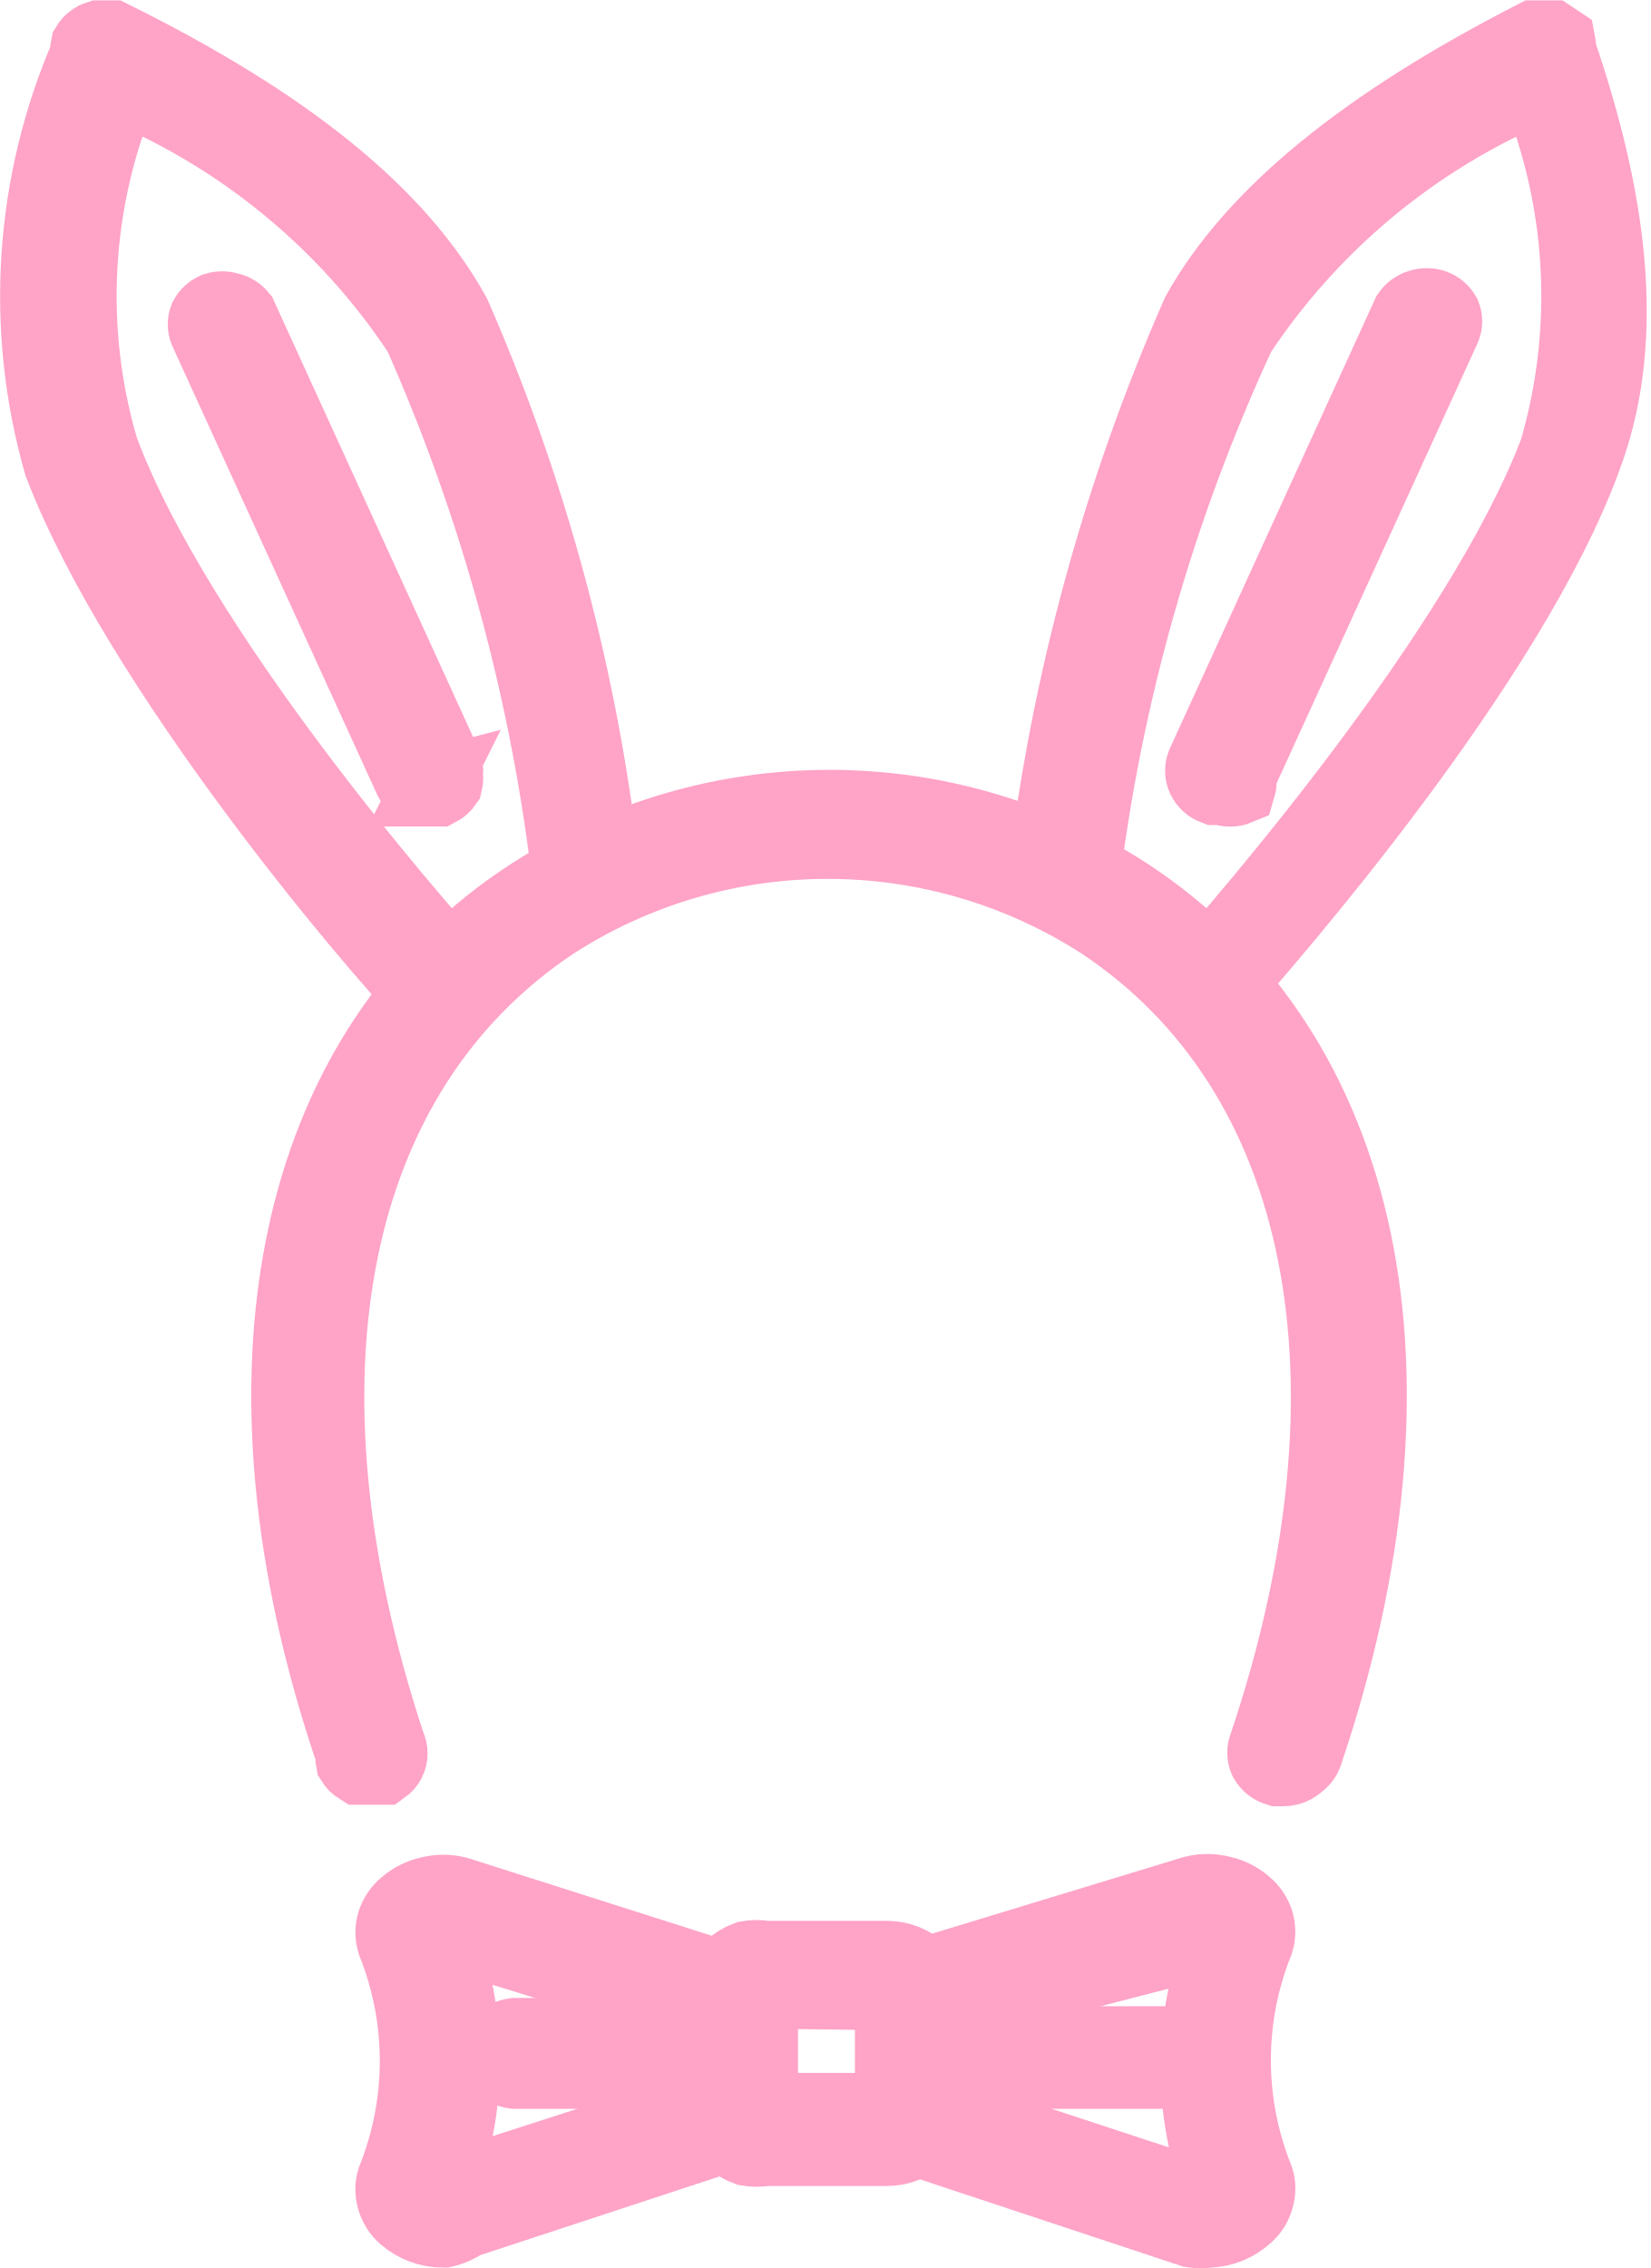
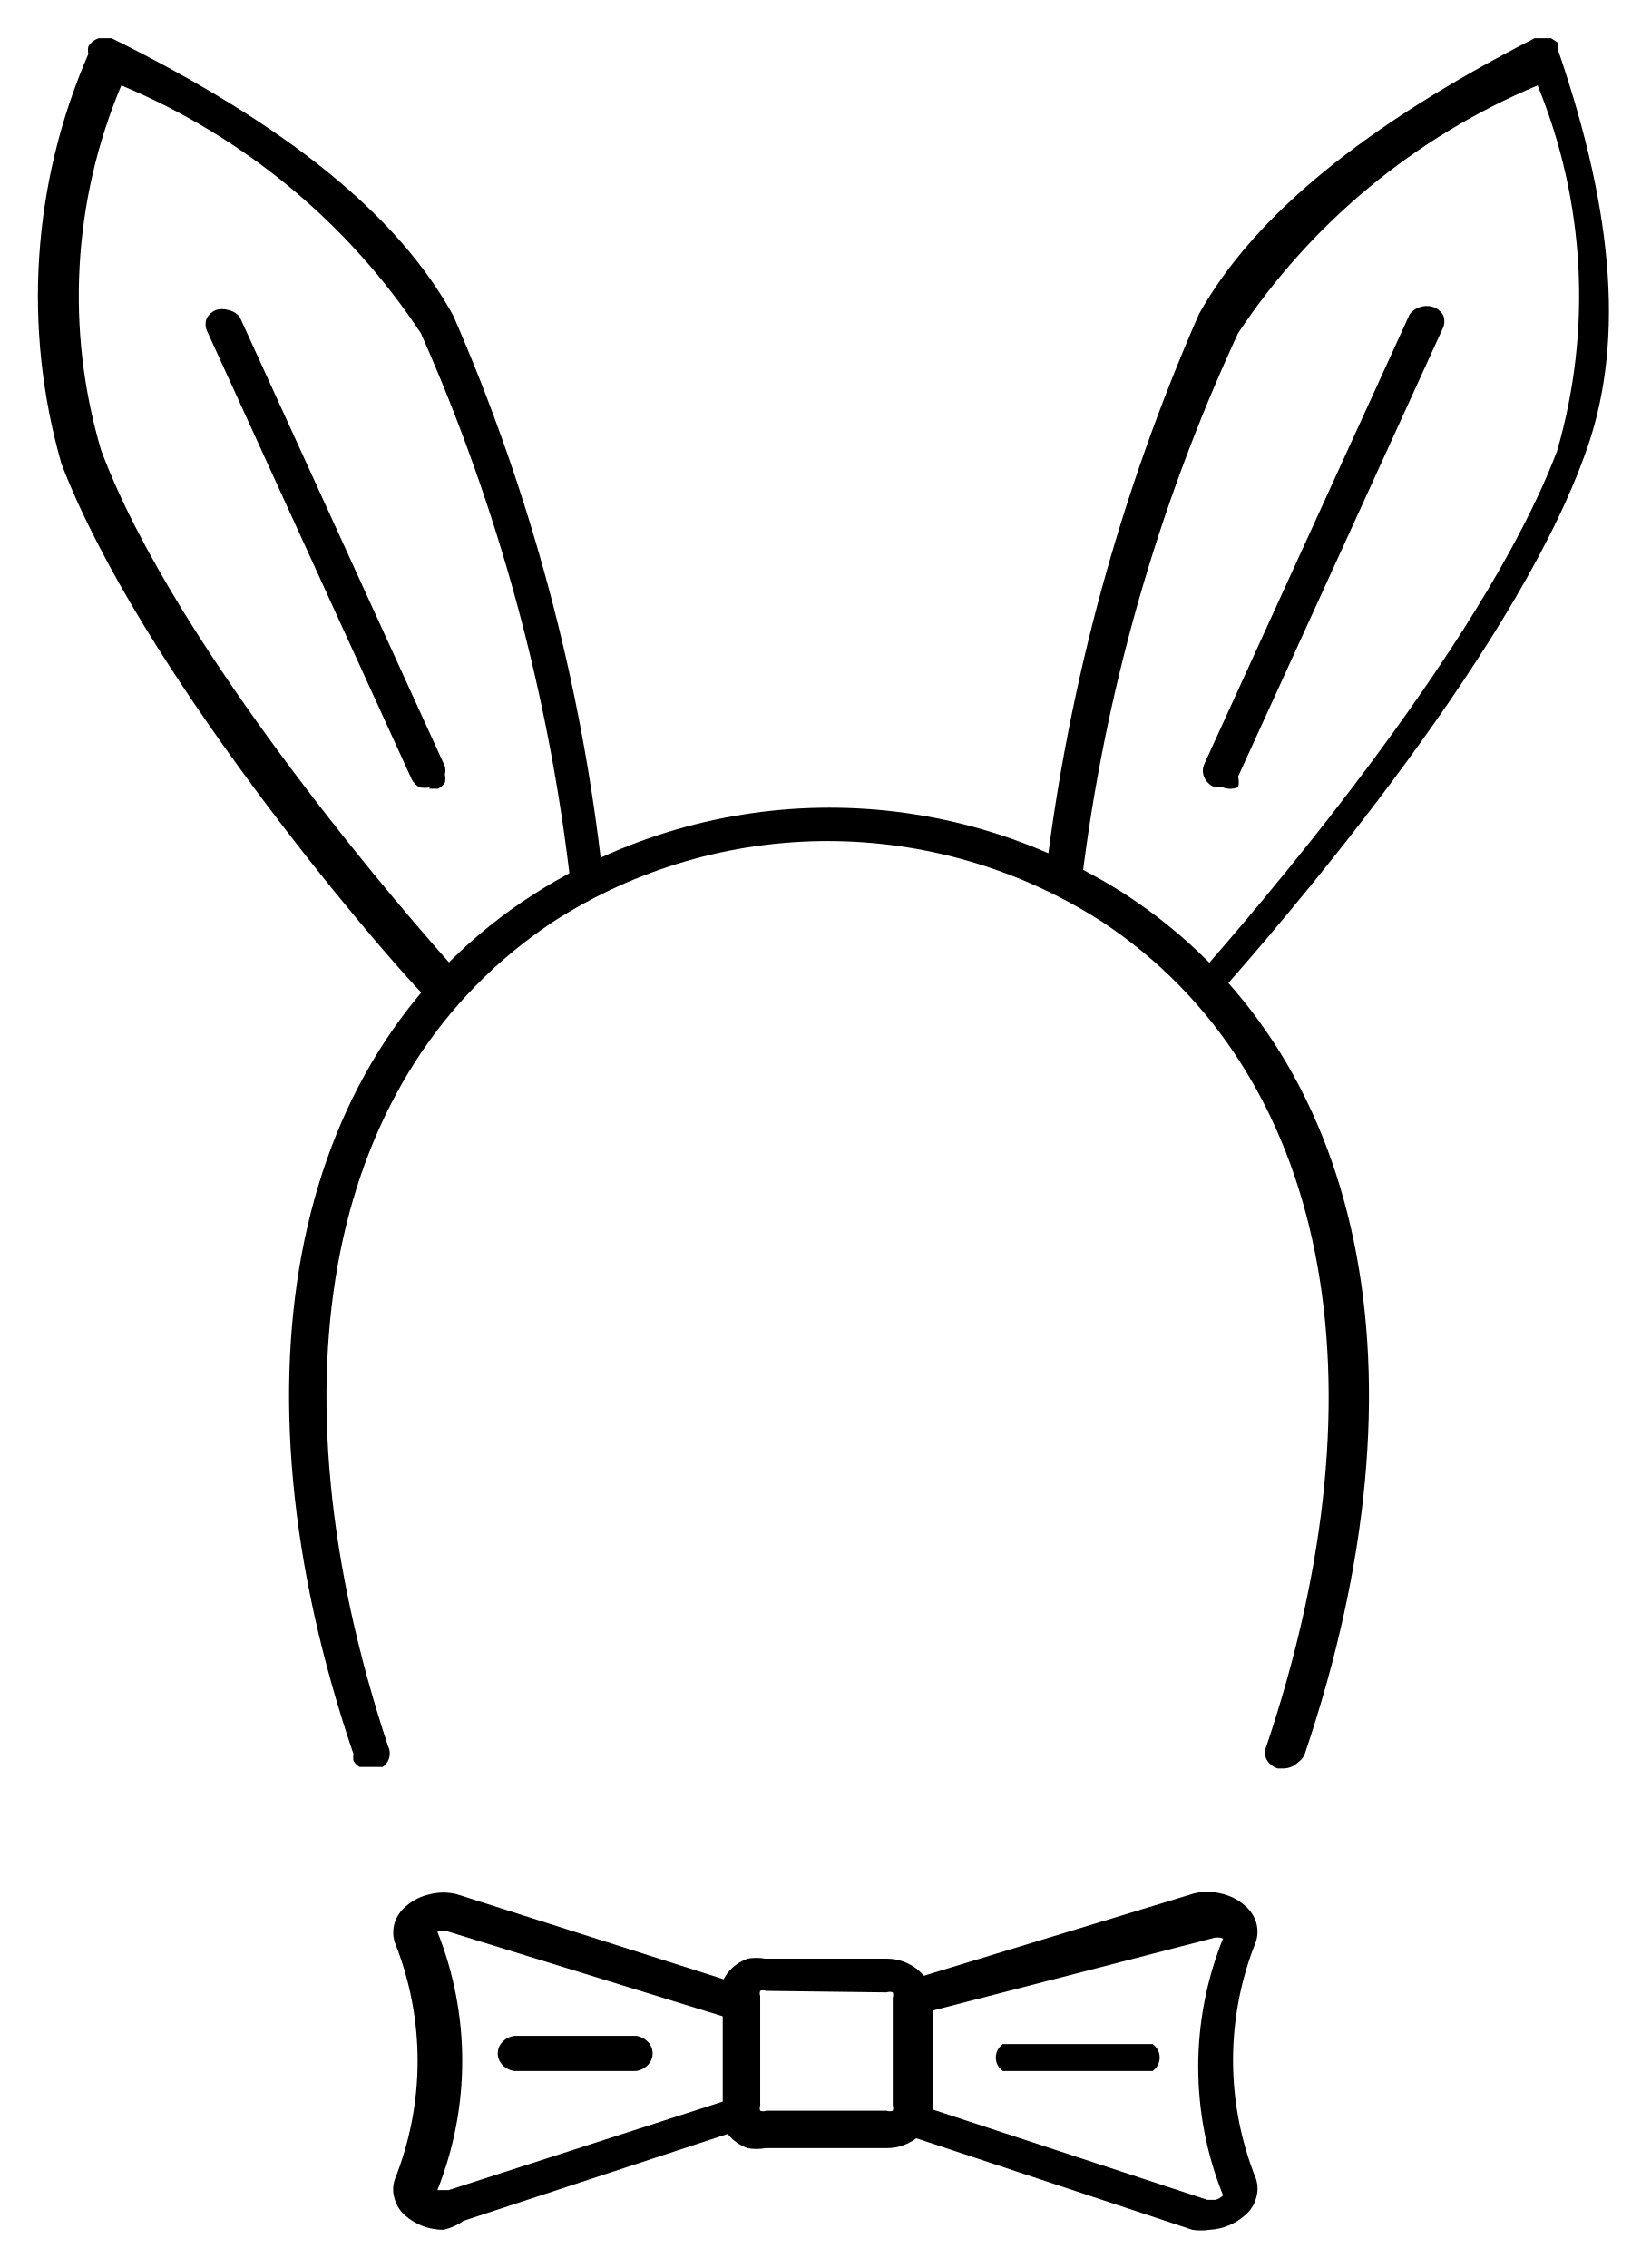
- <svg xmlns="http://www.w3.org/2000/svg" xmlns:xlink="http://www.w3.org/1999/xlink" id="Layer_1" data-name="Layer 1" viewBox="0 0 22.04 30.28">
-   <defs>
-     <style>.cls-1,.cls-10,.cls-2,.cls-3,.cls-4,.cls-5,.cls-6,.cls-7,.cls-8,.cls-9{stroke:#ffa3c7;stroke-width:1.01px}.cls-1{fill:url(#linear-gradient)}.cls-2{fill:url(#linear-gradient-2)}.cls-3{fill:url(#linear-gradient-3)}.cls-4{fill:url(#linear-gradient-4)}.cls-5{fill:url(#linear-gradient-5)}.cls-6{fill:url(#linear-gradient-6)}.cls-7{fill:url(#linear-gradient-7)}.cls-8{fill:url(#linear-gradient-8)}.cls-9{fill:url(#linear-gradient-9)}.cls-10{fill:url(#linear-gradient-10)}</style>
-     <linearGradient id="linear-gradient" x1="17.33" y1="43.04" x2="18.9" y2="9.26" gradientTransform="translate(-.5 -14.5)" gradientUnits="userSpaceOnUse">
-       <stop offset="0" stop-color="#0170ca" />
-       <stop offset=".98" stop-color="#ec449a" />
-     </linearGradient>
-     <linearGradient id="linear-gradient-2" x1="-42.48" y1="571.91" x2="16.99" y2="-119.34" xlink:href="#linear-gradient" />
-     <linearGradient id="linear-gradient-3" x1="-13.41" y1="584.03" x2="18.06" y2="-109.58" xlink:href="#linear-gradient" />
-     <linearGradient id="linear-gradient-4" x1="6.48" y1="152.74" x2="12.85" y2="13.53" xlink:href="#linear-gradient" />
-     <linearGradient id="linear-gradient-5" x1="5.83" y1="234.89" x2="17.2" y2="-7.31" xlink:href="#linear-gradient" />
-     <linearGradient id="linear-gradient-6" x1="-.94" y1="235.43" x2="10.51" y2="-7.45" xlink:href="#linear-gradient" />
-     <linearGradient id="linear-gradient-7" x1="-23.45" y1="298.15" x2="12.11" y2="-48.9" xlink:href="#linear-gradient" />
-     <linearGradient id="linear-gradient-8" x1="-9.9" y1="297.62" x2="25.36" y2="-48.75" xlink:href="#linear-gradient" />
-     <linearGradient id="linear-gradient-9" x1="7.96" y1="62.13" x2="8.25" y2="36.73" xlink:href="#linear-gradient" />
-     <linearGradient id="linear-gradient-10" x1="14.7" y1="62.41" x2="14.98" y2="36.66" xlink:href="#linear-gradient" />
-   </defs>
-   <path class="cls-1" d="M16.23 13.36a.28.28 0 0 1-.13 0 .25.25 0 0 1-.09-.1.22.22 0 0 1 0-.13.23.23 0 0 1 0-.12c.62-.7 3.78-4.33 4.79-7a7.41 7.41 0 0 0-.26-4.88 8.94 8.94 0 0 0-4 3.31 24.46 24.46 0 0 0-2.09 7.34.22.22 0 0 1 0 .09l-.07.07h-.19a.27.27 0 0 1-.17-.09.22.22 0 0 1-.05-.17 26.57 26.57 0 0 1 2.05-7.5c.74-1.32 2.22-2.52 4.48-3.68h.22l.09.06a.23.23 0 0 1 0 .09c.77 2.24.89 4 .35 5.44-1 2.75-4.23 6.44-4.86 7.15l-.07.07z" transform="translate(-.01 .01)" />
-   <path class="cls-2" d="M5.89 13.36h-.11l-.09-.06C5 12.59 1.87 8.9.83 6.18A8.11 8.11 0 0 1 1.19.71a.22.22 0 0 1 0-.1.25.25 0 0 1 .14-.11h.17c2.34 1.16 3.82 2.36 4.56 3.7a25.73 25.73 0 0 1 2 7.5.22.22 0 0 1-.05.17.27.27 0 0 1-.17.09H7.7l-.07-.07a.22.22 0 0 1 0-.09 25.2 25.2 0 0 0-2-7.36 8.91 8.91 0 0 0-4-3.31A7.25 7.25 0 0 0 1.36 6c1 2.68 4.15 6.3 4.79 7a.23.23 0 0 1 .05.12.22.22 0 0 1 0 .13.25.25 0 0 1-.09.1.28.28 0 0 1-.13 0z" transform="translate(-.01 .01)" />
-   <path class="cls-3" d="M17.15 23.6h-.08a.26.26 0 0 1-.15-.12.22.22 0 0 1 0-.18c1.64-4.88.82-9-2.19-11a6.77 6.77 0 0 0-7.34 0c-3 2-3.83 6.07-2.2 11a.22.22 0 0 1 0 .2.24.24 0 0 1-.07.08h-.31a.25.25 0 0 1-.08-.08.23.23 0 0 1 0-.09C3 18.33 3.92 14 7.12 11.94a7.32 7.32 0 0 1 7.93 0c3.2 2.1 4.1 6.39 2.38 11.47a.24.24 0 0 1-.09.11.28.28 0 0 1-.19.08z" transform="translate(-.01 .01)" />
-   <path class="cls-4" d="M11.85 28.67h-1.62a.67.67 0 0 1-.24 0 .63.63 0 0 1-.2-.12.57.57 0 0 1-.13-.18.53.53 0 0 1 0-.22v-1.49a.53.53 0 0 1 0-.22.57.57 0 0 1 .13-.18.63.63 0 0 1 .2-.12.67.67 0 0 1 .24 0h1.62a.65.65 0 0 1 .44.17.55.55 0 0 1 .18.4v1.39a.55.55 0 0 1-.18.4.65.65 0 0 1-.44.17zm-1.61-2.1a.11.11 0 0 0-.08 0 .1.1 0 0 0 0 .07v1.46a.1.1 0 0 0 0 .07.11.11 0 0 0 .08 0h1.61a.11.11 0 0 0 .08 0 .1.1 0 0 0 0-.07v-1.44a.1.1 0 0 0 0-.07.11.11 0 0 0-.08 0z" transform="translate(-.01 .01)" />
-   <path class="cls-5" d="M16.16 29.76a.74.74 0 0 1-.23 0l-3.8-1.26H12v-.07a.22.22 0 0 1 0-.18.23.23 0 0 1 .05-.08l.08-.06h.2l3.8 1.25h.11a.22.22 0 0 0 .1-.06 4.6 4.6 0 0 1 0-3.43.22.22 0 0 0-.15 0l-3.87 1a.28.28 0 0 1-.2 0 .24.24 0 0 1-.13-.14.22.22 0 0 1 0-.18.25.25 0 0 1 .15-.12l3.81-1.16a.74.74 0 0 1 .36 0 .71.71 0 0 1 .32.16.48.48 0 0 1 .15.22.44.44 0 0 1 0 .26 4.25 4.25 0 0 0 0 3.17.42.42 0 0 1 0 .26.45.45 0 0 1-.14.22.77.77 0 0 1-.48.2z" transform="translate(-.01 .01)" />
-   <path class="cls-6" d="M5.93 29.76a.77.77 0 0 1-.51-.19.45.45 0 0 1-.14-.22.42.42 0 0 1 0-.26 4.26 4.26 0 0 0 0-3.17.44.44 0 0 1 0-.26.48.48 0 0 1 .15-.22.71.71 0 0 1 .32-.16.74.74 0 0 1 .36 0l3.83 1.22a.25.25 0 0 1 .15.12.22.22 0 0 1 0 .18.24.24 0 0 1-.13.14.28.28 0 0 1-.2 0L6 25.78a.22.22 0 0 0-.15 0 4.65 4.65 0 0 1 0 3.45H6L9.81 28H10l.08.06a.23.23 0 0 1 .05.08.22.22 0 0 1 0 .09.22.22 0 0 1 0 .09l-.06.07H10l-3.8 1.25a.75.75 0 0 1-.27.12z" transform="translate(-.01 .01)" />
-   <path class="cls-7" d="M5.75 10.5a.28.28 0 0 1-.14 0 .24.24 0 0 1-.1-.1l-2.74-6a.22.22 0 0 1 0-.16.25.25 0 0 1 .12-.11.28.28 0 0 1 .17 0 .26.26 0 0 1 .15.09l2.74 6a.22.22 0 0 1 0 .11.23.23 0 0 1 0 .11.25.25 0 0 1-.09.08h-.12z" transform="translate(-.01 .01)" />
-   <path class="cls-8" d="M16.33 10.5h-.1a.25.25 0 0 1-.14-.13.22.22 0 0 1 0-.18l2.74-6a.26.26 0 0 1 .14-.1.28.28 0 0 1 .18 0 .25.25 0 0 1 .13.11.22.22 0 0 1 0 .16l-2.74 6a.24.24 0 0 1 0 .14.27.27 0 0 1-.21 0z" transform="translate(-.01 .01)" />
-   <path class="cls-9" d="M8.5 27.64H6.88a.27.27 0 0 1-.16-.08.22.22 0 0 1 0-.31.27.27 0 0 1 .16-.08H8.5a.27.27 0 0 1 .16.08.22.22 0 0 1 0 .31.27.27 0 0 1-.16.08z" transform="translate(-.01 .01)" />
-   <path class="cls-10" d="M13.6 27.64h-.2a.24.24 0 0 1-.07-.08.22.22 0 0 1 0-.2.24.24 0 0 1 .07-.08h2a.24.24 0 0 1 .07.08.22.22 0 0 1 0 .2.24.24 0 0 1-.07.08h-1.8z" transform="translate(-.01 .01)" />
+ <svg xmlns="http://www.w3.org/2000/svg" data-name="Layer 1" viewBox="0 0 22.04 30.28">
+   <path class="cls-1" d="M16.22 13.37a.28.28 0 0 1-.13 0 .25.25 0 0 1-.09-.1.22.22 0 0 1 0-.13.23.23 0 0 1 0-.12c.62-.7 3.78-4.33 4.79-7a7.41 7.41 0 0 0-.26-4.88 8.94 8.94 0 0 0-4 3.31 24.46 24.46 0 0 0-2.09 7.34.22.22 0 0 1 0 .09l-.07.07h-.19a.27.27 0 0 1-.17-.09.22.22 0 0 1-.05-.17 26.57 26.57 0 0 1 2.05-7.5c.74-1.32 2.22-2.52 4.48-3.68h.22l.09.06a.23.23 0 0 1 0 .09c.77 2.24.89 4 .35 5.44-1 2.75-4.23 6.44-4.86 7.15l-.07.07z" />
+   <path class="cls-2" d="M5.88 13.37h-.11l-.09-.06c-.69-.71-3.82-4.4-4.86-7.12A8.11 8.11 0 0 1 1.18.72a.22.22 0 0 1 0-.1.25.25 0 0 1 .14-.11h.17c2.34 1.16 3.82 2.36 4.56 3.7a25.73 25.73 0 0 1 2 7.5.22.22 0 0 1-.05.17.27.27 0 0 1-.17.09h-.14l-.07-.07a.22.22 0 0 1 0-.09 25.2 25.2 0 0 0-2-7.36 8.91 8.91 0 0 0-4-3.31 7.25 7.25 0 0 0-.27 4.87c1 2.68 4.15 6.3 4.79 7a.23.23 0 0 1 .05.12.22.22 0 0 1 0 .13.25.25 0 0 1-.09.1.28.28 0 0 1-.13 0z" />
+   <path class="cls-3" d="M17.14 23.61h-.08a.26.26 0 0 1-.15-.12.22.22 0 0 1 0-.18c1.64-4.88.82-9-2.19-11a6.77 6.77 0 0 0-7.34 0c-3 2-3.83 6.07-2.2 11a.22.22 0 0 1 0 .2.24.24 0 0 1-.07.08H4.8a.25.25 0 0 1-.08-.08.23.23 0 0 1 0-.09c-1.73-5.08-.81-9.41 2.39-11.47a7.32 7.32 0 0 1 7.93 0c3.2 2.1 4.1 6.39 2.38 11.47a.24.24 0 0 1-.09.11.28.28 0 0 1-.19.08z" />
+   <path class="cls-4" d="M11.84 28.68h-1.62a.67.67 0 0 1-.24 0 .63.63 0 0 1-.2-.12.57.57 0 0 1-.13-.18.53.53 0 0 1 0-.22v-1.49a.53.53 0 0 1 0-.22.57.57 0 0 1 .13-.18.63.63 0 0 1 .2-.12.67.67 0 0 1 .24 0h1.62a.65.65 0 0 1 .44.17.55.55 0 0 1 .18.4v1.39a.55.55 0 0 1-.18.4.65.65 0 0 1-.44.17zm-1.61-2.1a.11.11 0 0 0-.08 0 .1.1 0 0 0 0 .07v1.46a.1.1 0 0 0 0 .07.11.11 0 0 0 .08 0h1.61a.11.11 0 0 0 .08 0 .1.1 0 0 0 0-.07v-1.44a.1.1 0 0 0 0-.07.11.11 0 0 0-.08 0z" />
+   <path class="cls-5" d="M16.15 29.77a.74.74 0 0 1-.23 0l-3.8-1.26h-.13v-.07a.22.22 0 0 1 0-.18.23.23 0 0 1 .05-.08l.08-.06h.2l3.8 1.25h.11a.22.22 0 0 0 .1-.06 4.6 4.6 0 0 1 0-3.43.22.22 0 0 0-.15 0l-3.87 1a.28.28 0 0 1-.2 0 .24.24 0 0 1-.13-.14.22.22 0 0 1 0-.18.25.25 0 0 1 .15-.12l3.81-1.16a.74.74 0 0 1 .36 0 .71.71 0 0 1 .32.16.48.48 0 0 1 .15.22.44.44 0 0 1 0 .26 4.25 4.25 0 0 0 0 3.17.42.42 0 0 1 0 .26.45.45 0 0 1-.14.22.77.77 0 0 1-.48.2z" />
+   <path class="cls-6" d="M5.92 29.77a.77.77 0 0 1-.51-.19.45.45 0 0 1-.14-.22.42.42 0 0 1 0-.26 4.26 4.26 0 0 0 0-3.17.44.44 0 0 1 0-.26.48.48 0 0 1 .15-.22.71.71 0 0 1 .32-.16.74.74 0 0 1 .36 0l3.83 1.22a.25.25 0 0 1 .15.12.22.22 0 0 1 0 .18.24.24 0 0 1-.13.14.28.28 0 0 1-.2 0l-3.76-1.16a.22.22 0 0 0-.15 0 4.65 4.65 0 0 1 0 3.45h.15l3.81-1.23h.19l.08.06a.23.23 0 0 1 .05.08.22.22 0 0 1 0 .09.22.22 0 0 1 0 .09l-.06.07h-.07l-3.8 1.25a.75.75 0 0 1-.27.12z" />
+   <path class="cls-7" d="M5.74 10.51a.28.28 0 0 1-.14 0 .24.24 0 0 1-.1-.1l-2.74-6a.22.22 0 0 1 0-.16.25.25 0 0 1 .12-.11.28.28 0 0 1 .17 0 .26.26 0 0 1 .15.09l2.74 6a.22.22 0 0 1 0 .11.23.23 0 0 1 0 .11.25.25 0 0 1-.09.08h-.12z" />
+   <path class="cls-8" d="M16.32 10.51h-.1a.25.25 0 0 1-.14-.13.22.22 0 0 1 0-.18l2.74-6a.26.26 0 0 1 .14-.1.28.28 0 0 1 .18 0 .25.25 0 0 1 .13.11.22.22 0 0 1 0 .16l-2.74 6a.24.24 0 0 1 0 .14.27.27 0 0 1-.21 0z" />
+   <path class="cls-9" d="M8.49 27.65H6.87a.27.27 0 0 1-.16-.08.22.22 0 0 1 0-.31.27.27 0 0 1 .16-.08h1.62a.27.27 0 0 1 .16.08.22.22 0 0 1 0 .31.27.27 0 0 1-.16.08z" />
+   <path class="cls-10" d="M13.59 27.65h-.2a.24.24 0 0 1-.07-.08.22.22 0 0 1 0-.2.24.24 0 0 1 .07-.08h2a.24.24 0 0 1 .07.08.22.22 0 0 1 0 .2.24.24 0 0 1-.07.08h-1.8z" />
</svg>
